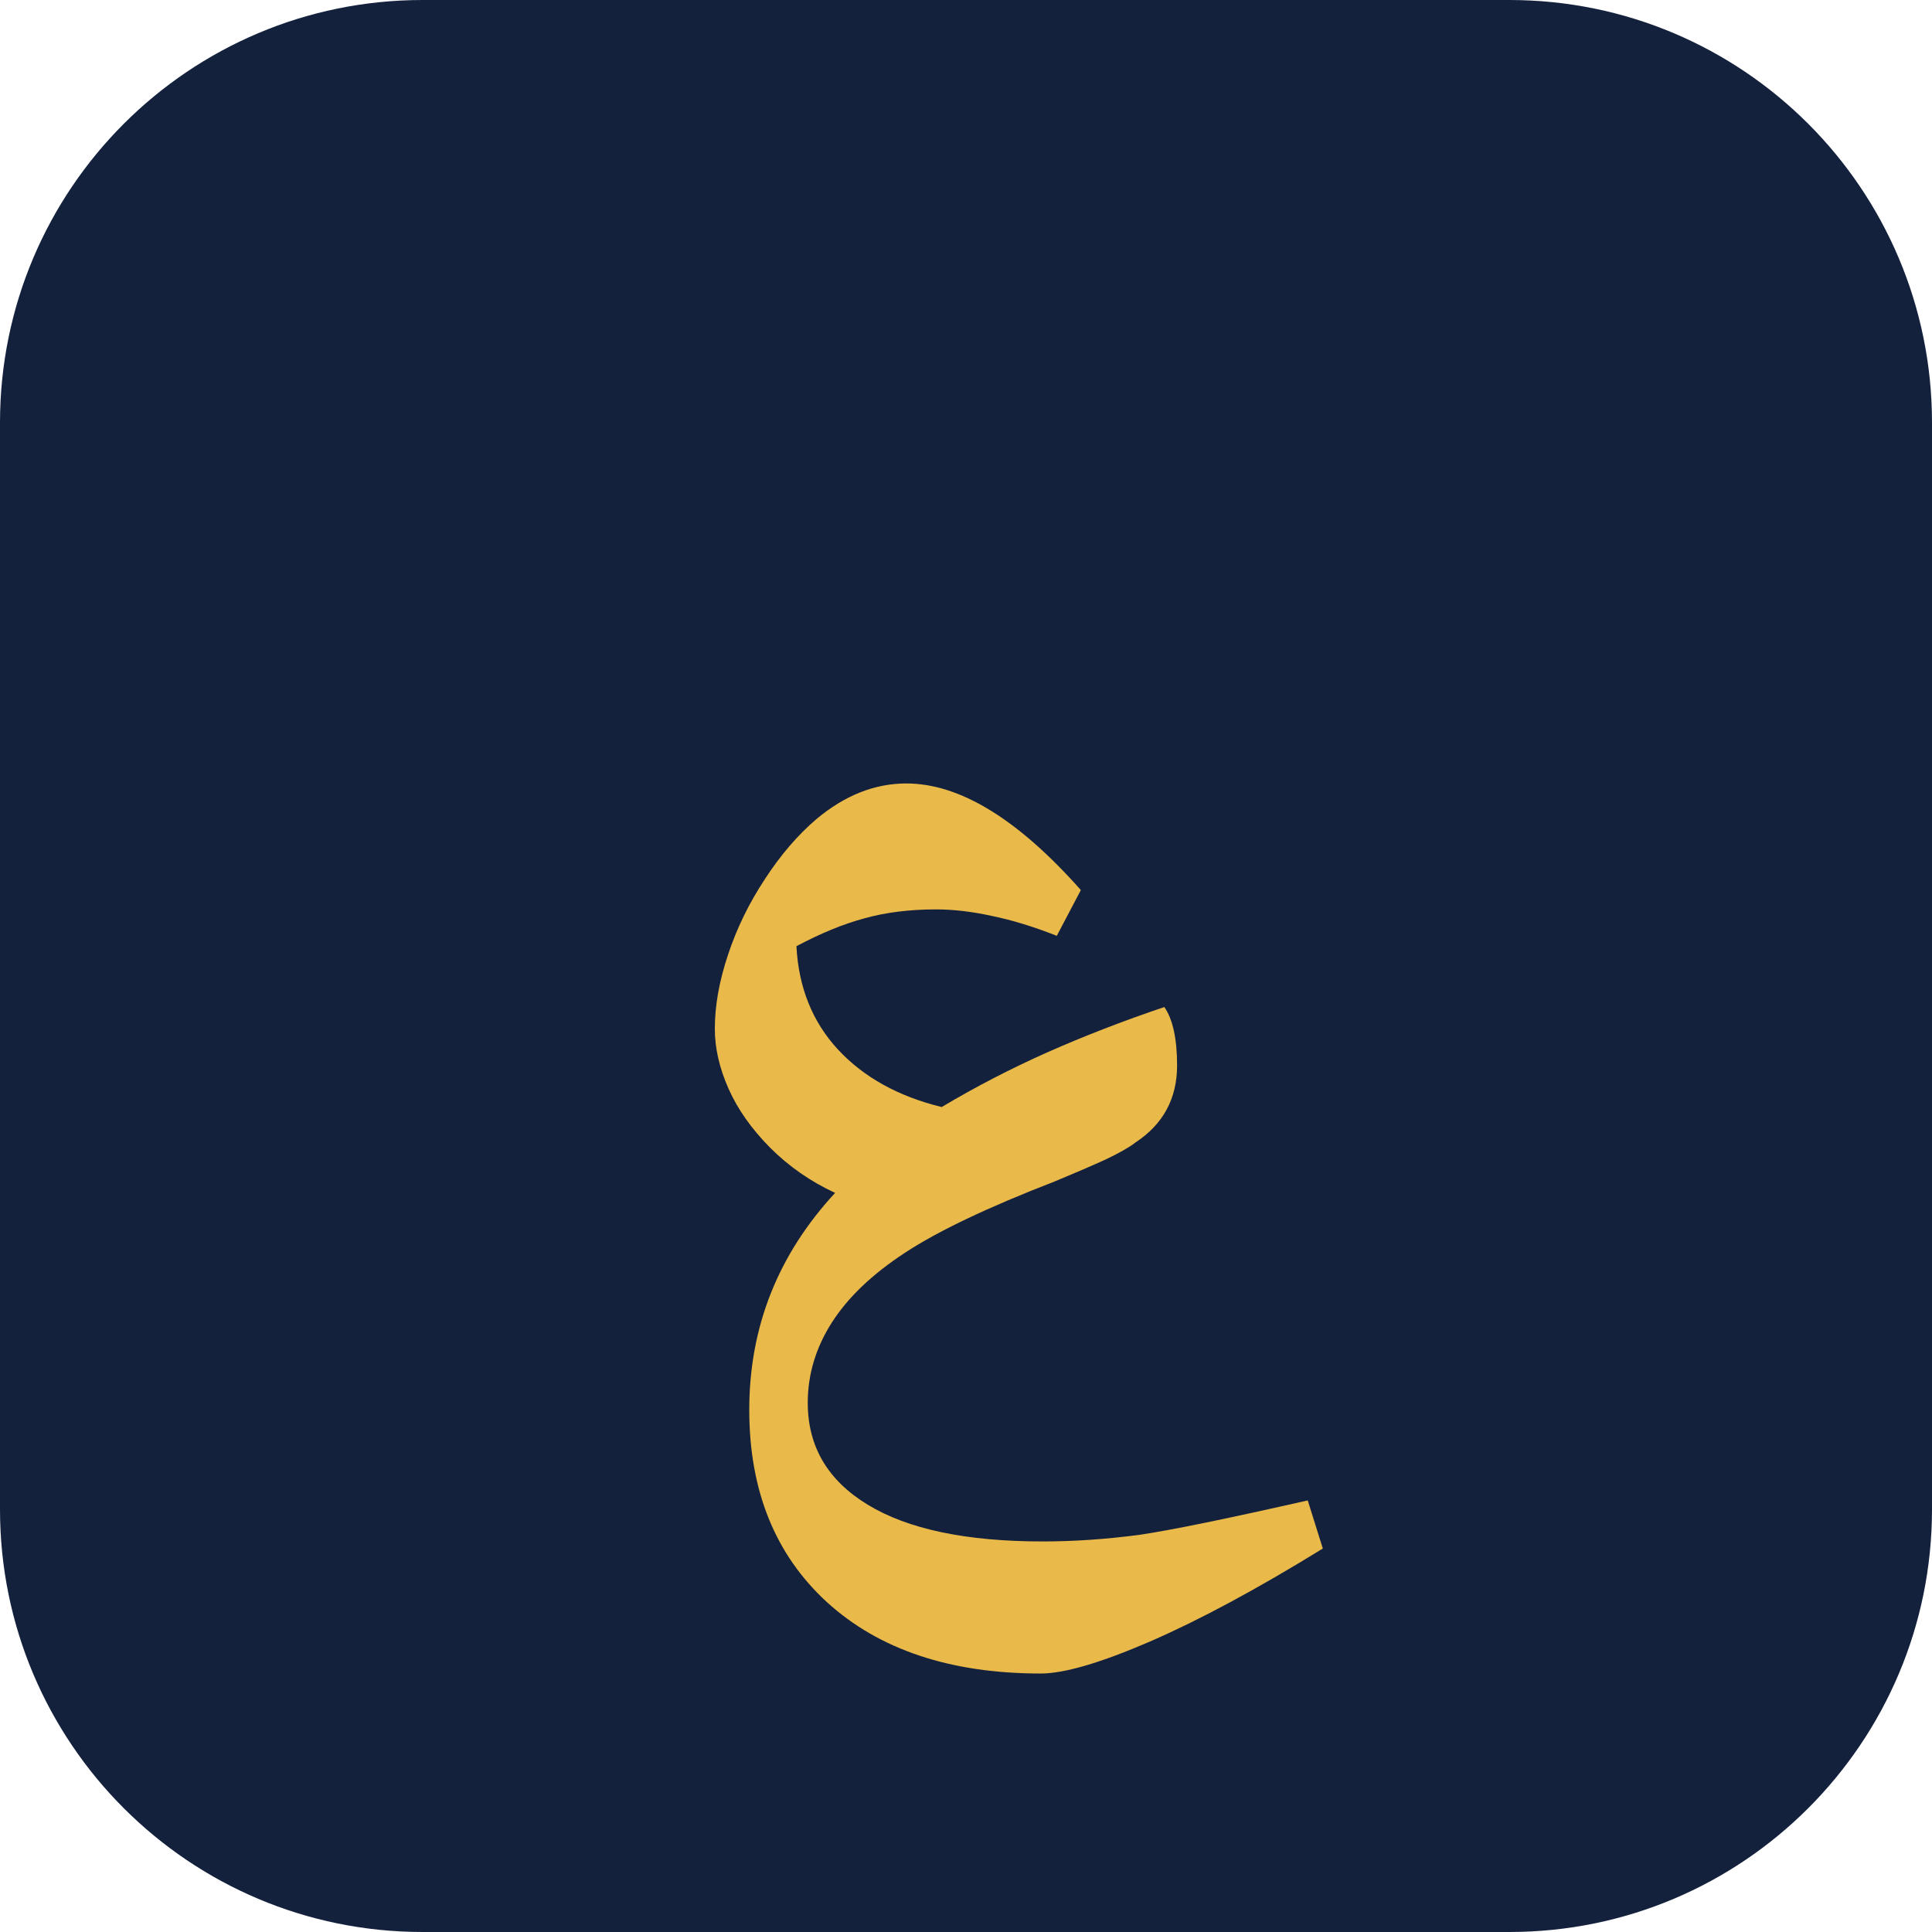
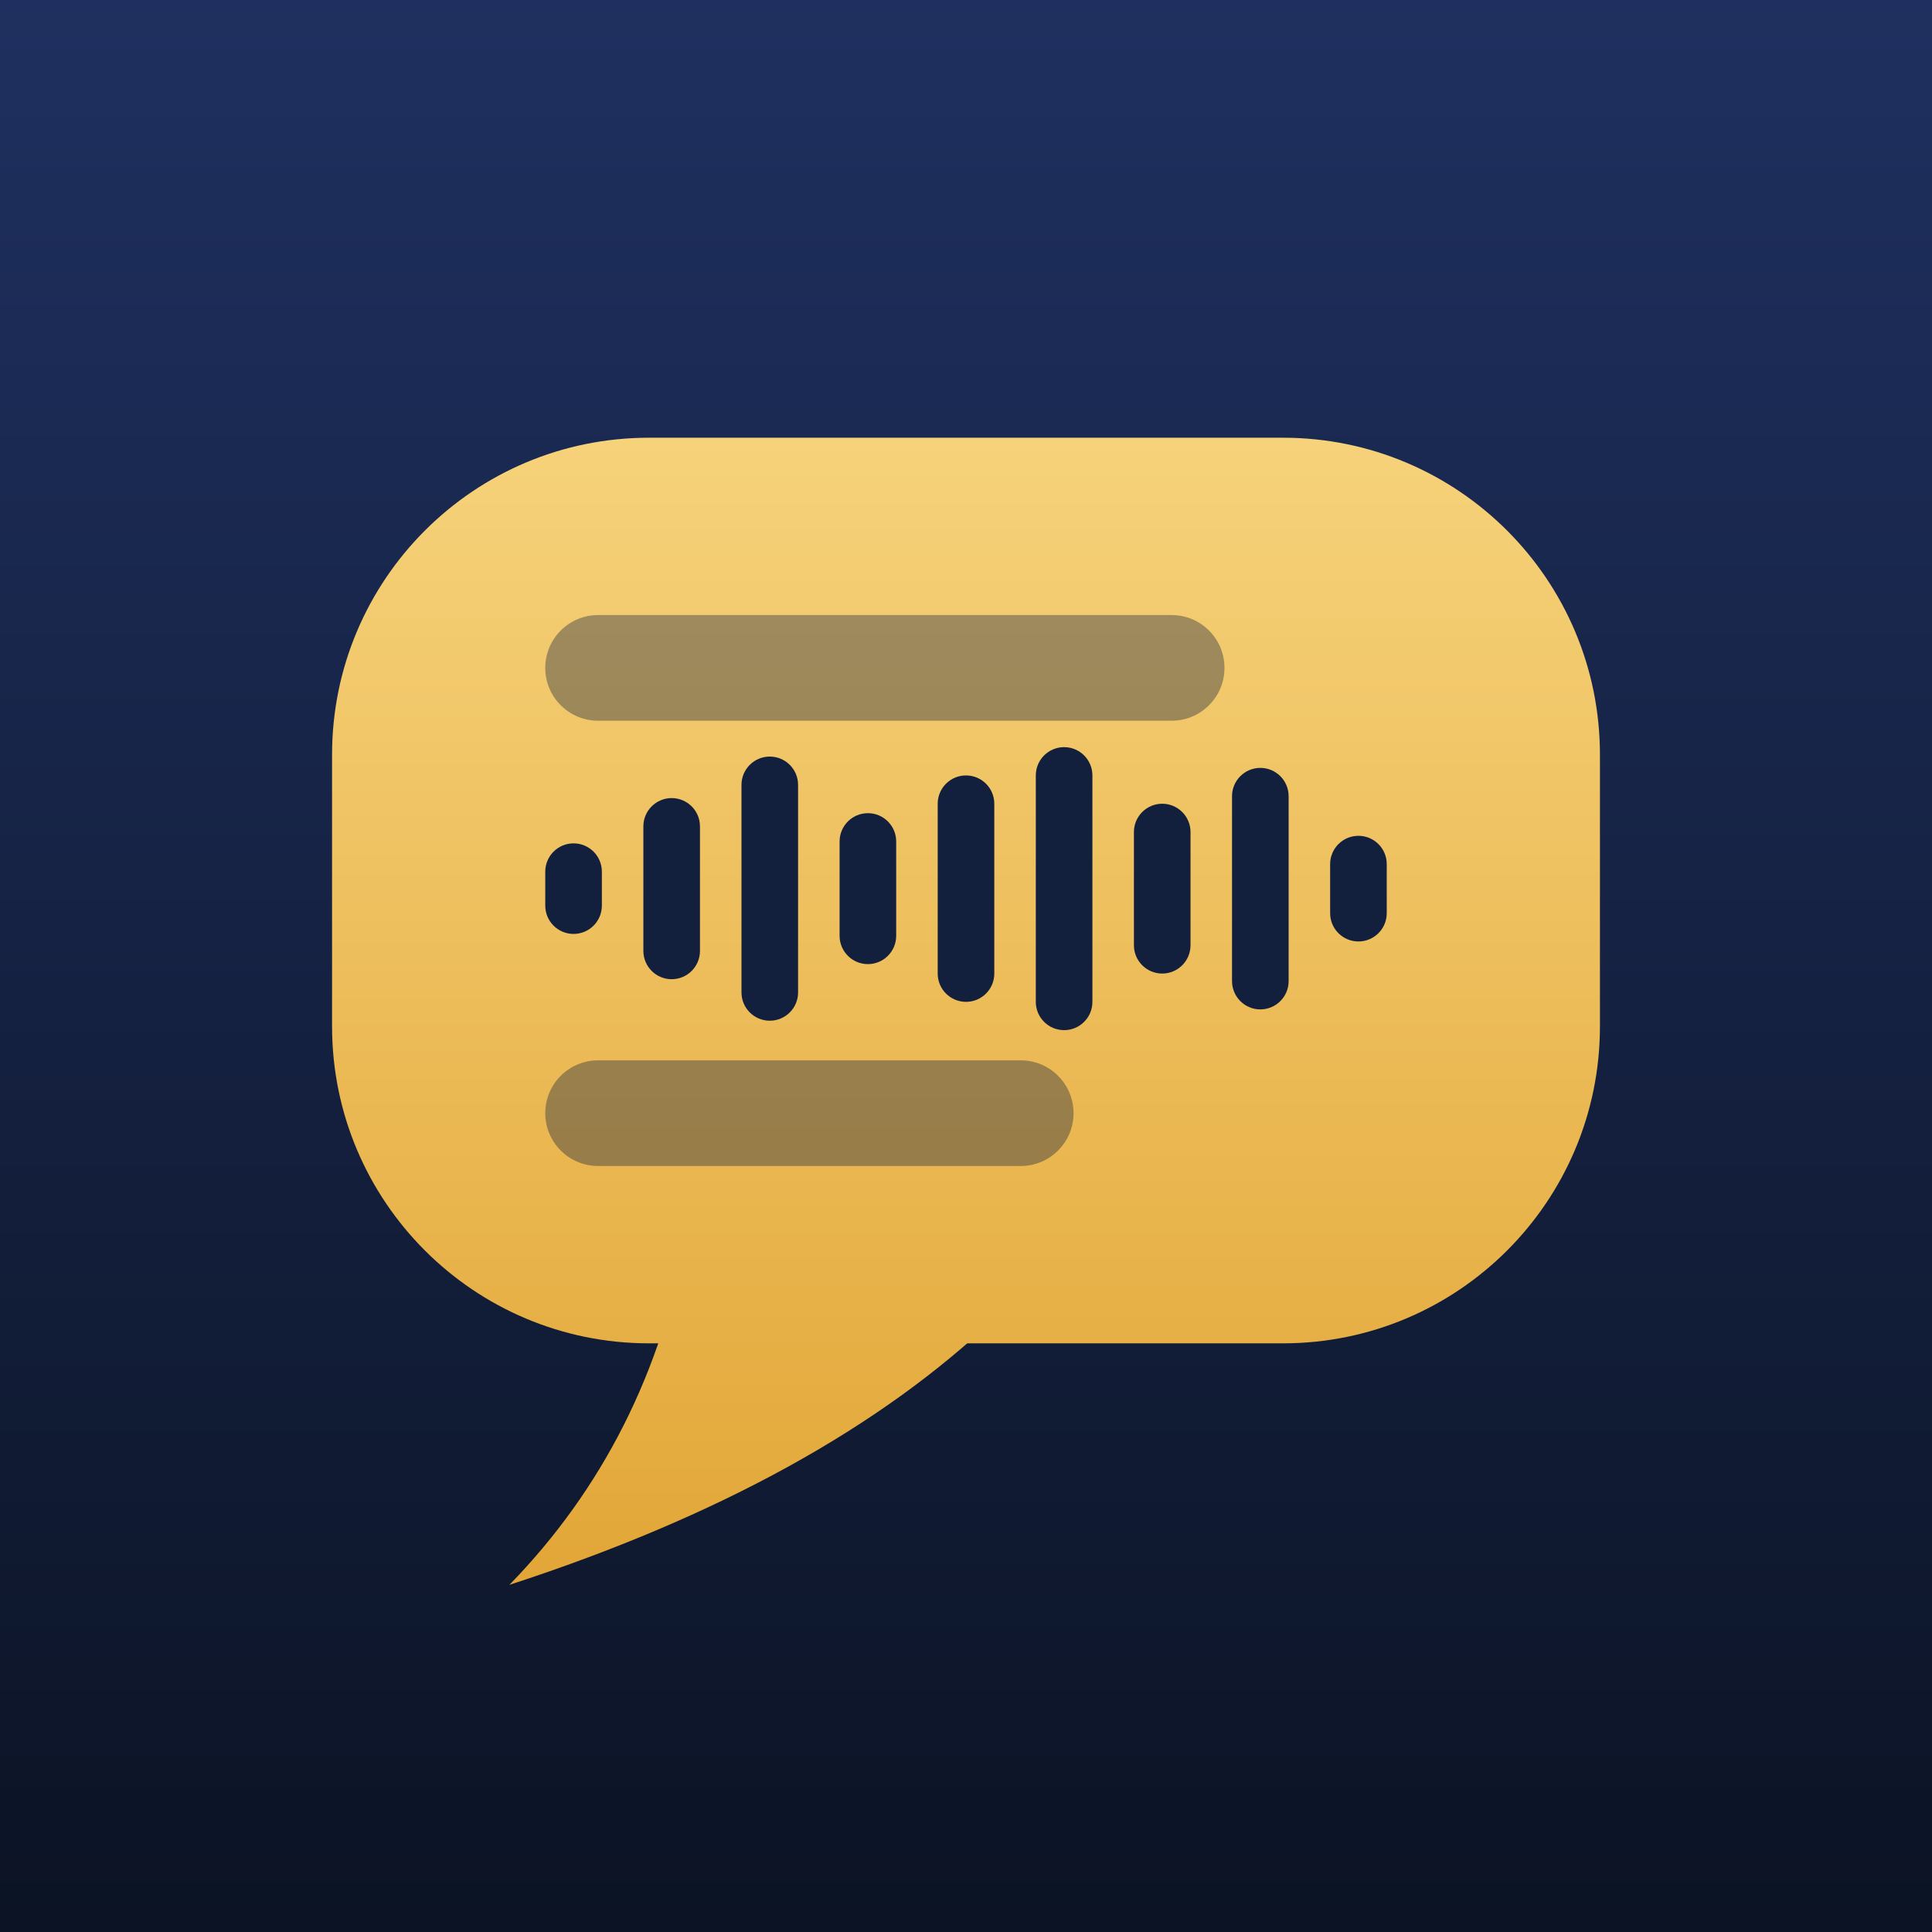
- <svg xmlns="http://www.w3.org/2000/svg" viewBox="0 0 64 64">
-   <rect width="64" height="64" rx="14" fill="#14213D" />
-   <text x="32" y="44" font-family="Geeza Pro, Noto Naskh Arabic, Arial, sans-serif" font-size="38" font-weight="700" fill="#E9B949" text-anchor="middle">ع</text>
+ <svg xmlns="http://www.w3.org/2000/svg" viewBox="0 0 1024 1024">
+   <defs>
+     <linearGradient id="bg" x1="0" y1="0" x2="0" y2="1024" gradientUnits="userSpaceOnUse">
+       <stop offset="0" stop-color="#1f3060" />
+       <stop offset="1" stop-color="#0b1324" />
+     </linearGradient>
+     <linearGradient id="gold" x1="0" y1="232" x2="0" y2="840" gradientUnits="userSpaceOnUse">
+       <stop offset="0" stop-color="#f6d27a" />
+       <stop offset="1" stop-color="#e2a637" />
+     </linearGradient>
+   </defs>
+   <rect width="1024" height="1024" fill="url(#bg)" />
+   <rect x="176" y="232" width="672" height="480" rx="168" fill="url(#gold)" />
+   <path d="M364 654 L528 698 Q436 786 270 840 Q344 764 364 654 Z" fill="url(#gold)" />
+   <g fill="#13203d">
+     <rect x="289" y="326" width="360" height="56" rx="28" opacity="0.38" />
+     <rect x="289" y="447" width="30" height="48" rx="15" />
+     <rect x="341" y="423" width="30" height="96" rx="15" />
+     <rect x="393" y="401" width="30" height="140" rx="15" />
+     <rect x="445" y="431" width="30" height="80" rx="15" />
+     <rect x="497" y="411" width="30" height="120" rx="15" />
+     <rect x="549" y="396" width="30" height="150" rx="15" />
+     <rect x="601" y="426" width="30" height="90" rx="15" />
+     <rect x="653" y="407" width="30" height="128" rx="15" />
+     <rect x="705" y="443" width="30" height="56" rx="15" />
+     <rect x="289" y="562" width="280" height="56" rx="28" opacity="0.38" />
+   </g>
</svg>
